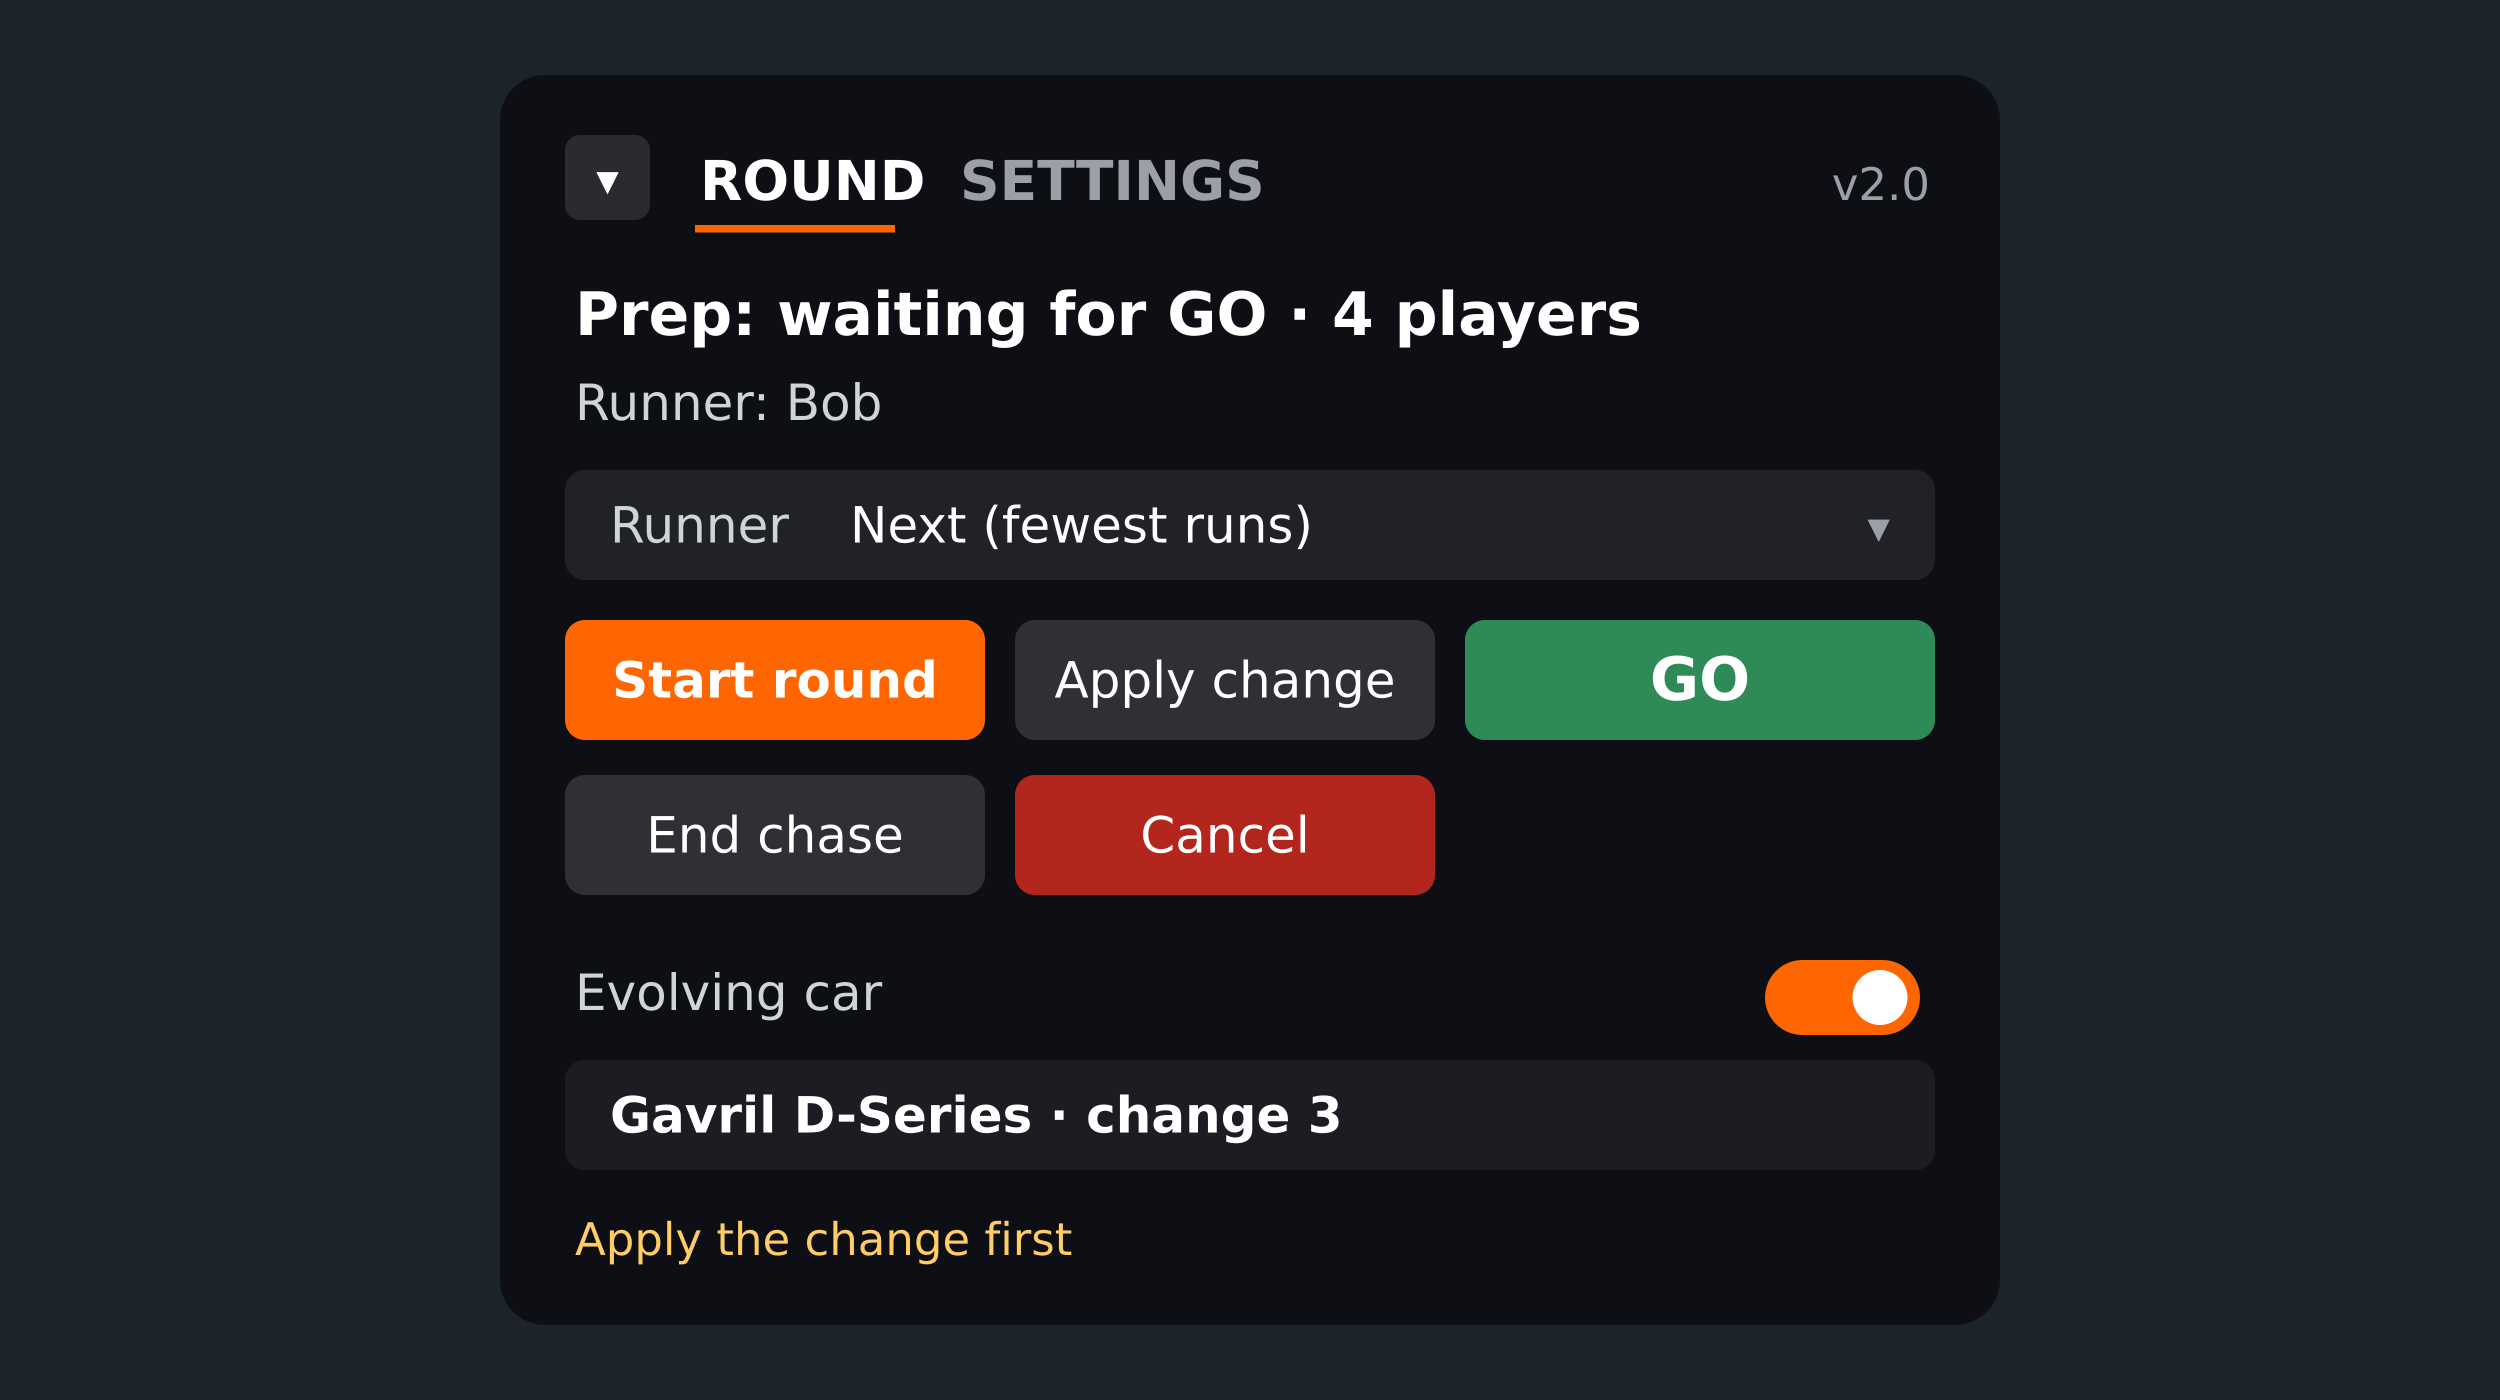
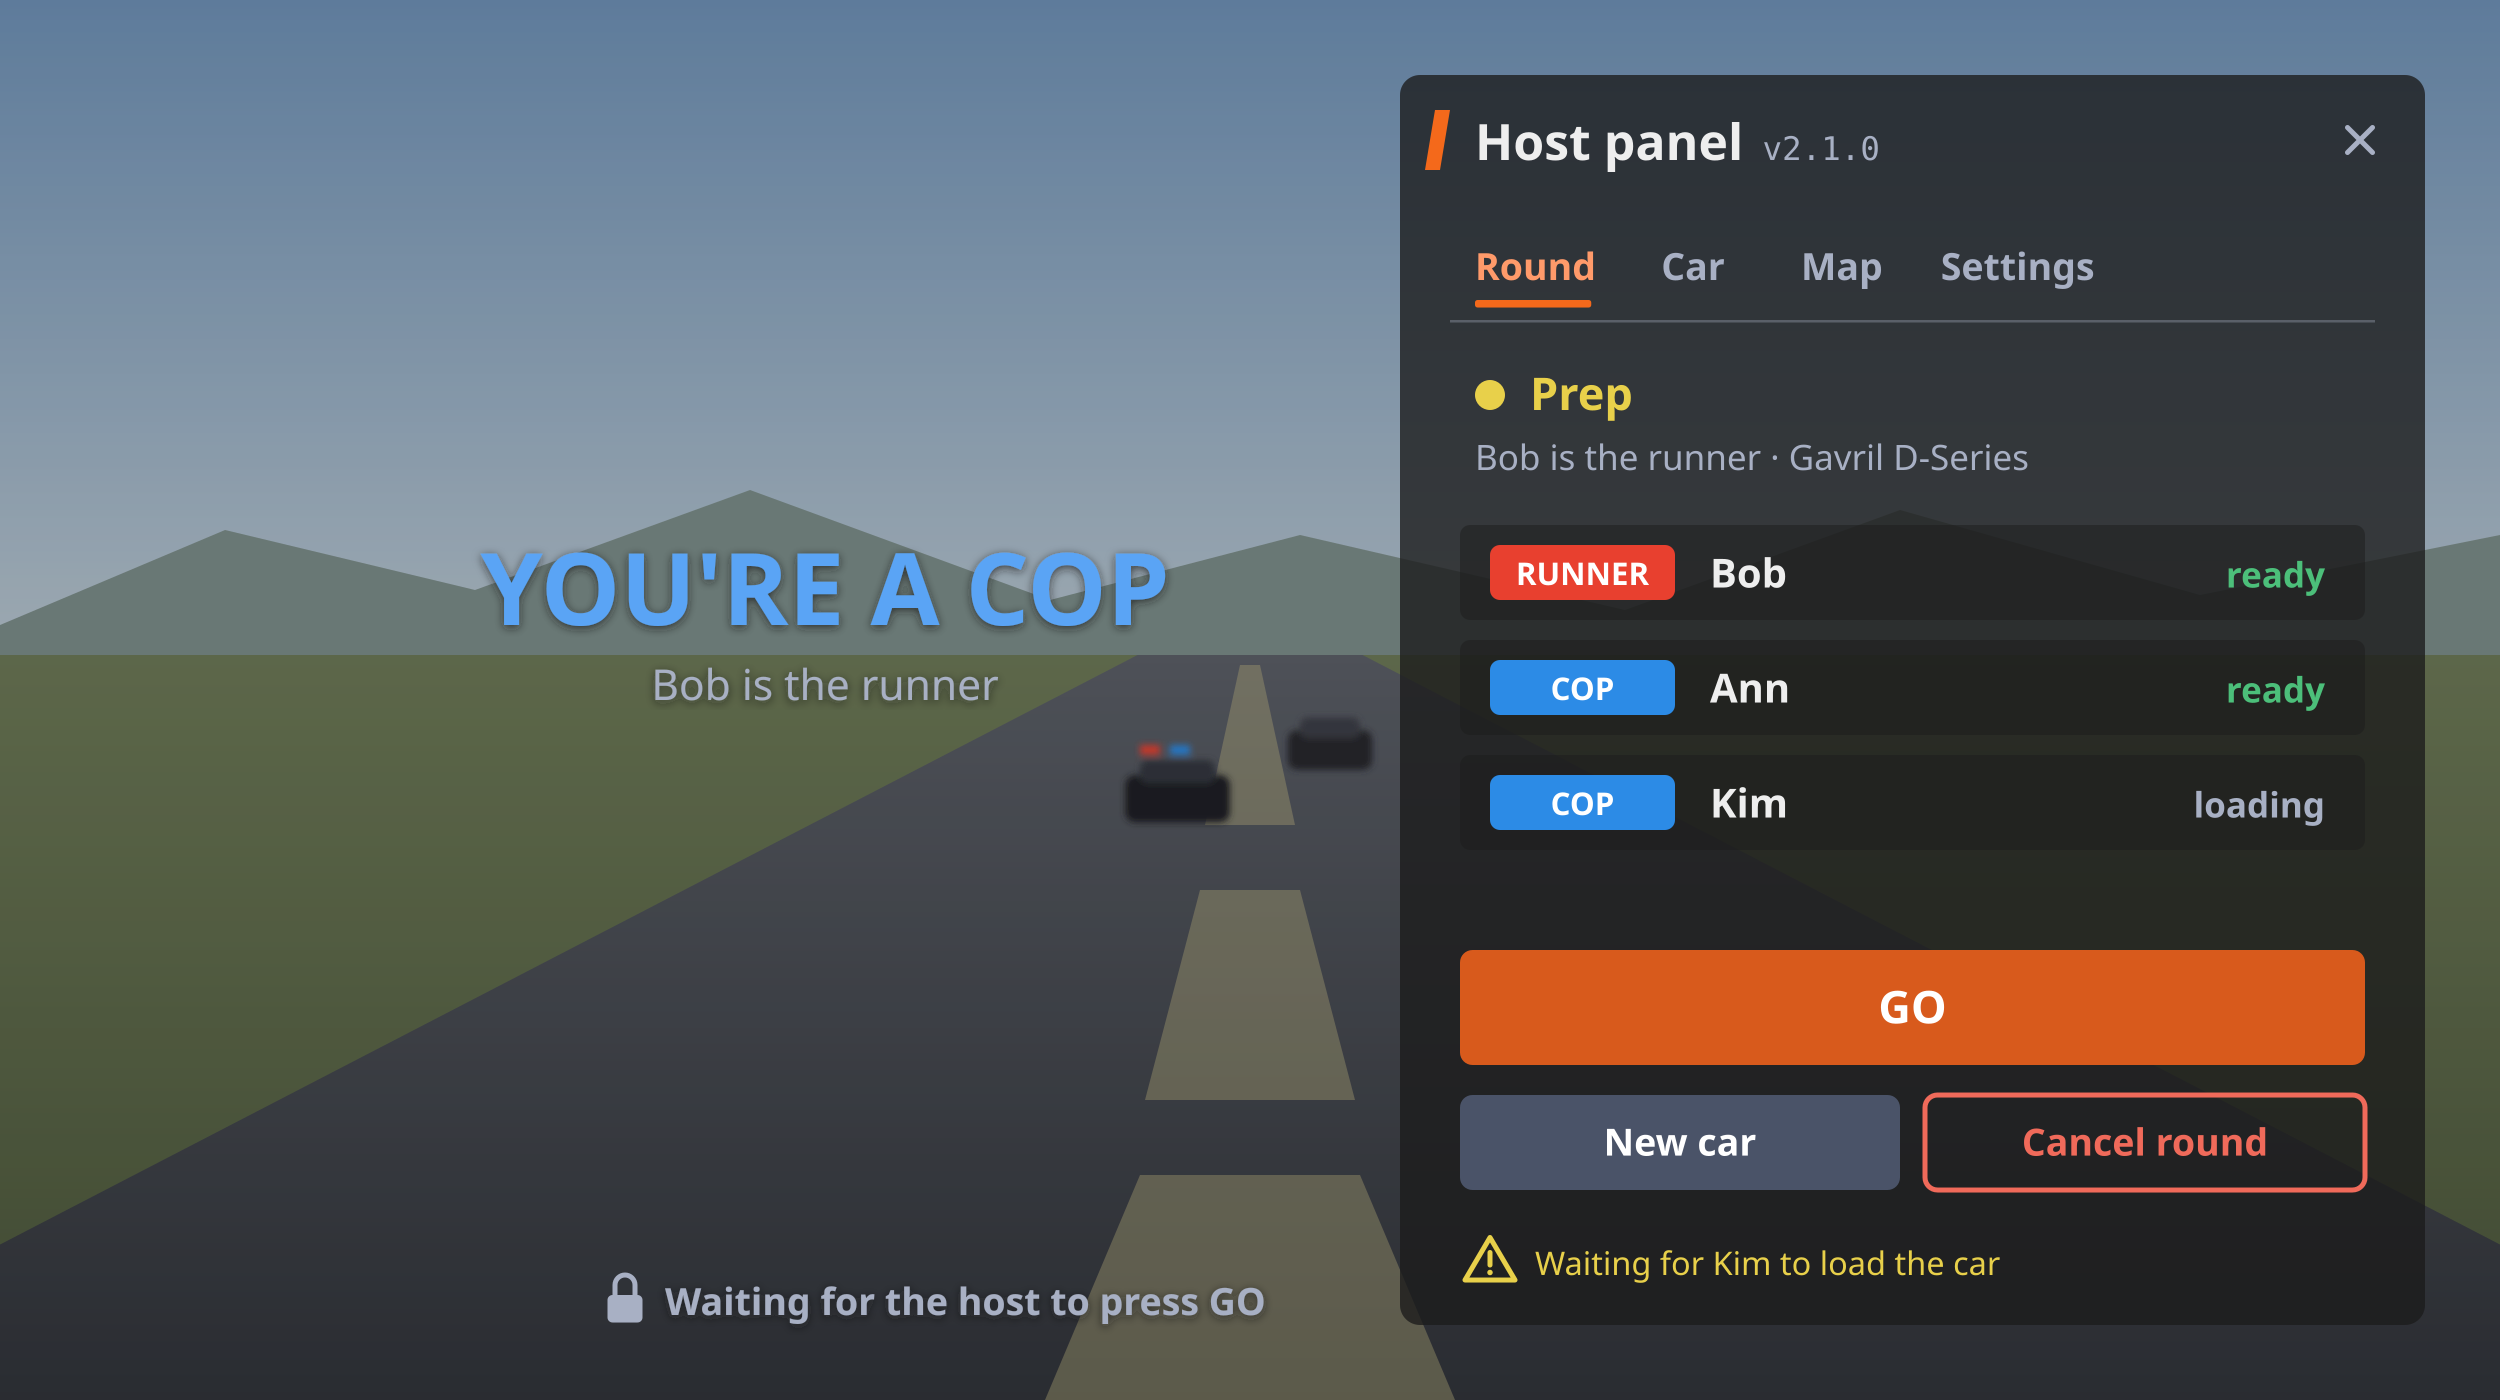
<svg xmlns="http://www.w3.org/2000/svg" width="1000" height="560" viewBox="0 0 1000 560">
-   <rect width="1000" height="560" fill="#1d232b" />
-   <g font-family="DejaVu Sans, sans-serif">
-     <rect x="200" y="30" width="600" height="500" rx="18" fill="#0a0c12" opacity="0.85" />
-     <rect x="226" y="54" width="34" height="34" rx="6" fill="#ffffff" opacity="0.12" />
-     <text x="243" y="78" text-anchor="middle" font-size="18" fill="#fff">▾</text>
-     <text x="280" y="80" font-size="22" fill="#ffffff" font-weight="bold">ROUND</text>
-     <rect x="278" y="90" width="80" height="3" fill="#ff6600" />
-     <text x="384" y="80" font-size="22" fill="#9aa0a6" font-weight="bold">SETTINGS</text>
-     <text x="772" y="80" text-anchor="end" font-size="18" fill="#9aa0a6">v2.0</text>
-     <text x="230" y="134" font-size="24" fill="#fff" font-weight="bold">Prep: waiting for GO · 4 players</text>
-     <text x="230" y="168" font-size="20" fill="#d0d4d8">Runner: Bob</text>
-     <rect x="226" y="188" width="548" height="44" rx="8" fill="#ffffff" opacity="0.08" />
-     <text x="244" y="217" font-size="20" fill="#d0d4d8">Runner</text>
-     <text x="340" y="217" font-size="20" fill="#fff">Next (fewest runs)</text>
-     <text x="756" y="217" text-anchor="end" font-size="18" fill="#9aa0a6">▾</text>
-     <rect x="226" y="248" width="168" height="48" rx="8" fill="#ff6600" />
-     <text x="310" y="279" text-anchor="middle" font-size="20" fill="#fff" font-weight="bold">Start round</text>
-     <rect x="406" y="248" width="168" height="48" rx="8" fill="#ffffff" opacity="0.14" />
-     <text x="490" y="279" text-anchor="middle" font-size="20" fill="#fff">Apply change</text>
-     <rect x="586" y="248" width="188" height="48" rx="8" fill="#2e8b57" />
-     <text x="680" y="280" text-anchor="middle" font-size="24" fill="#fff" font-weight="bold">GO</text>
-     <rect x="226" y="310" width="168" height="48" rx="8" fill="#ffffff" opacity="0.14" />
-     <text x="310" y="341" text-anchor="middle" font-size="20" fill="#fff">End chase</text>
-     <rect x="406" y="310" width="168" height="48" rx="8" fill="#b3261e" />
-     <text x="490" y="341" text-anchor="middle" font-size="20" fill="#fff">Cancel</text>
-     <text x="230" y="404" font-size="20" fill="#d0d4d8">Evolving car</text>
-     <rect x="706" y="384" width="62" height="30" rx="15" fill="#ff6600" />
-     <circle cx="752" cy="399" r="11" fill="#fff" />
-     <rect x="226" y="424" width="548" height="44" rx="8" fill="#ffffff" opacity="0.06" />
-     <text x="244" y="453" font-size="20" fill="#fff" font-weight="bold">Gavril D-Series · change 3</text>
-     <text x="230" y="502" font-size="18" fill="#ffcc66">Apply the change first</text>
+   <defs>
+     <linearGradient id="sky" x1="0" y1="0" x2="0" y2="1">
+       <stop offset="0" stop-color="#6f93b8" />
+       <stop offset="0.55" stop-color="#c9d4d8" />
+       <stop offset="1" stop-color="#e3d9bf" />
+     </linearGradient>
+     <linearGradient id="ground" x1="0" y1="0" x2="0" y2="1">
+       <stop offset="0" stop-color="#6d7a55" />
+       <stop offset="1" stop-color="#4a5538" />
+     </linearGradient>
+     <linearGradient id="road" x1="0" y1="0" x2="0" y2="1">
+       <stop offset="0" stop-color="#5b5f66" />
+       <stop offset="1" stop-color="#2f3237" />
+     </linearGradient>
+     <filter id="sh" x="-10%" y="-30%" width="120%" height="160%">
+       <feDropShadow dx="0" dy="1" stdDeviation="2" flood-color="#1c1c1c" flood-opacity="0.7" />
+     </filter>
+     <filter id="soft">
+       <feGaussianBlur stdDeviation="1.2" />
+     </filter>
+   </defs>
+   <rect width="1000" height="560" fill="url(#sky)" />
+   <path d="M0 250 L90 212 L190 236 L300 196 L420 240 L520 214 L650 244 L760 204 L880 238 L1000 214 L1000 270 L0 270 Z" fill="#7d8f8a" />
+   <rect y="262" width="1000" height="298" fill="url(#ground)" />
+   <path d="M-120 560 L455 262 L545 262 L1120 560 Z" fill="url(#road)" />
+   <path d="M496 266 L504 266 L518 330 L482 330 Z M480 356 L520 356 L542 440 L458 440 Z M456 470 L544 470 L582 560 L418 560 Z" fill="#c9bd85" opacity="0.4" />
+   <g filter="url(#soft)">
+     <rect x="515" y="292" width="34" height="16" rx="4" fill="#26282c" />
+     <rect x="520" y="287" width="24" height="8" rx="3" fill="#3a3d44" />
+     <rect x="450" y="310" width="42" height="19" rx="4" fill="#1d1f23" />
+     <rect x="456" y="304" width="30" height="9" rx="3" fill="#33363c" />
+     <rect x="456" y="298" width="8" height="4" fill="#e8402f" />
+     <rect x="468" y="298" width="8" height="4" fill="#2c8be6" />
  </g>
+   <rect width="1000" height="560" fill="#101216" opacity="0.18" />
+   <text x="330" y="250" font-family="Overpass, Noto Sans, DejaVu Sans, sans-serif" font-size="40" font-weight="700" fill="#5aa4f5" text-anchor="middle" filter="url(#sh)">YOU'RE A COP</text>
+   <text x="330" y="280" font-family="Overpass, Noto Sans, DejaVu Sans, sans-serif" font-size="17" font-weight="400" fill="#a8b0c4" text-anchor="middle" filter="url(#sh)">Bob is the runner</text>
+   <rect x="243" y="518" width="14" height="11" rx="2" fill="#a8b0c4" />
+   <path d="M246 518 L246 514 A4 4 0 0 1 254 514 L254 518" fill="none" stroke="#a8b0c4" stroke-width="2" />
+   <text x="266" y="526" font-family="Overpass, Noto Sans, DejaVu Sans, sans-serif" font-size="15" font-weight="700" fill="#a8b0c4" text-anchor="start" filter="url(#sh)">Waiting for the host to press GO</text>
+   <rect x="560" y="30" width="410" height="500" rx="8" fill="#1c1c1c" fill-opacity="0.78" />
+   <path d="M574 44 L580 44 L576 68 L570 68 Z" fill="#f4691b" />
+   <text x="590" y="64" font-family="Overpass, Noto Sans, DejaVu Sans, sans-serif" font-size="20" font-weight="700" fill="#eeeeee" text-anchor="start">Host panel</text>
+   <text x="705.0" y="64" font-family="Overpass Mono, DejaVu Sans Mono, monospace" font-size="13" font-weight="400" fill="#a8b0c4" text-anchor="start">v2.1.0</text>
+   <path d="M939 51 L949 61 M949 51 L939 61" stroke="#a8b0c4" stroke-width="2" stroke-linecap="round" />
+   <text x="590" y="112" font-family="Overpass, Noto Sans, DejaVu Sans, sans-serif" font-size="15" font-weight="700" fill="#ff9a6a" text-anchor="start">Round</text>
+   <rect x="590" y="120" width="46.5" height="3" rx="1" fill="#f4691b" />
+   <text x="664.5" y="112" font-family="Overpass, Noto Sans, DejaVu Sans, sans-serif" font-size="15" font-weight="700" fill="#a8b0c4" text-anchor="start">Car</text>
+   <text x="720.4" y="112" font-family="Overpass, Noto Sans, DejaVu Sans, sans-serif" font-size="15" font-weight="700" fill="#a8b0c4" text-anchor="start">Map</text>
+   <text x="776.3" y="112" font-family="Overpass, Noto Sans, DejaVu Sans, sans-serif" font-size="15" font-weight="700" fill="#a8b0c4" text-anchor="start">Settings</text>
+   <rect x="580" y="128" width="370" height="1" fill="#a8b0c4" opacity="0.35" />
+   <circle cx="596" cy="158" r="6" fill="#e8d04a" />
+   <text x="612" y="164" font-family="Overpass, Noto Sans, DejaVu Sans, sans-serif" font-size="18" font-weight="700" fill="#e8d04a" text-anchor="start">Prep</text>
+   <text x="590" y="188" font-family="Overpass, Noto Sans, DejaVu Sans, sans-serif" font-size="14" font-weight="400" fill="#a8b0c4" text-anchor="start">Bob is the runner · Gavril D-Series</text>
+   <rect x="584" y="210" width="362" height="38" rx="4" fill="#1c1c1c" fill-opacity="0.5" />
+   <rect x="596" y="218" width="74" height="22" rx="4" fill="#e8402f" />
+   <text x="633.0" y="234" font-family="Overpass, Noto Sans, DejaVu Sans, sans-serif" font-size="12.5" font-weight="700" fill="#ffffff" text-anchor="middle">RUNNER</text>
+   <text x="684" y="235" font-family="Overpass, Noto Sans, DejaVu Sans, sans-serif" font-size="16" font-weight="700" fill="#eeeeee" text-anchor="start">Bob</text>
+   <text x="930" y="235" font-family="Overpass, Noto Sans, DejaVu Sans, sans-serif" font-size="14" font-weight="700" fill="#4cbf7a" text-anchor="end">ready</text>
+   <rect x="584" y="256" width="362" height="38" rx="4" fill="#1c1c1c" fill-opacity="0.5" />
+   <rect x="596" y="264" width="74" height="22" rx="4" fill="#2c8be6" />
+   <text x="633.0" y="280" font-family="Overpass, Noto Sans, DejaVu Sans, sans-serif" font-size="12.5" font-weight="700" fill="#ffffff" text-anchor="middle">COP</text>
+   <text x="684" y="281" font-family="Overpass, Noto Sans, DejaVu Sans, sans-serif" font-size="16" font-weight="700" fill="#eeeeee" text-anchor="start">Ann</text>
+   <text x="930" y="281" font-family="Overpass, Noto Sans, DejaVu Sans, sans-serif" font-size="14" font-weight="700" fill="#4cbf7a" text-anchor="end">ready</text>
+   <rect x="584" y="302" width="362" height="38" rx="4" fill="#1c1c1c" fill-opacity="0.5" />
+   <rect x="596" y="310" width="74" height="22" rx="4" fill="#2c8be6" />
+   <text x="633.0" y="326" font-family="Overpass, Noto Sans, DejaVu Sans, sans-serif" font-size="12.5" font-weight="700" fill="#ffffff" text-anchor="middle">COP</text>
+   <text x="684" y="327" font-family="Overpass, Noto Sans, DejaVu Sans, sans-serif" font-size="16" font-weight="700" fill="#eeeeee" text-anchor="start">Kim</text>
+   <text x="930" y="327" font-family="Overpass, Noto Sans, DejaVu Sans, sans-serif" font-size="14" font-weight="700" fill="#a8b0c4" text-anchor="end">loading</text>
+   <g>
+     <rect x="584" y="380" width="362" height="46" rx="5" fill="#d85a1c" />
+     <text x="765.0" y="409.3" font-family="Overpass, Noto Sans, DejaVu Sans, sans-serif" font-size="18" font-weight="700" fill="#ffffff" text-anchor="middle">GO</text>
+   </g>
+   <g>
+     <rect x="584" y="438" width="176" height="38" rx="5" fill="#4a5368" />
+     <text x="672.0" y="462.25" font-family="Overpass, Noto Sans, DejaVu Sans, sans-serif" font-size="15" font-weight="700" fill="#ffffff" text-anchor="middle">New car</text>
+   </g>
+   <g>
+     <rect x="770" y="438" width="176" height="38" rx="5" fill="none" stroke="#f06a5a" stroke-width="2" />
+     <text x="858.0" y="462.25" font-family="Overpass, Noto Sans, DejaVu Sans, sans-serif" font-size="15" font-weight="700" fill="#f06a5a" text-anchor="middle">Cancel round</text>
+   </g>
+   <path d="M596 495 L606 512 L586 512 Z" fill="none" stroke="#e8d04a" stroke-width="2" stroke-linejoin="round" />
+   <path d="M596 501 L596 506" stroke="#e8d04a" stroke-width="2" stroke-linecap="round" />
+   <circle cx="596" cy="509" r="1.1" fill="#e8d04a" />
+   <text x="614" y="510" font-family="Overpass, Noto Sans, DejaVu Sans, sans-serif" font-size="13" font-weight="400" fill="#e8d04a" text-anchor="start">Waiting for Kim to load the car</text>
</svg>
